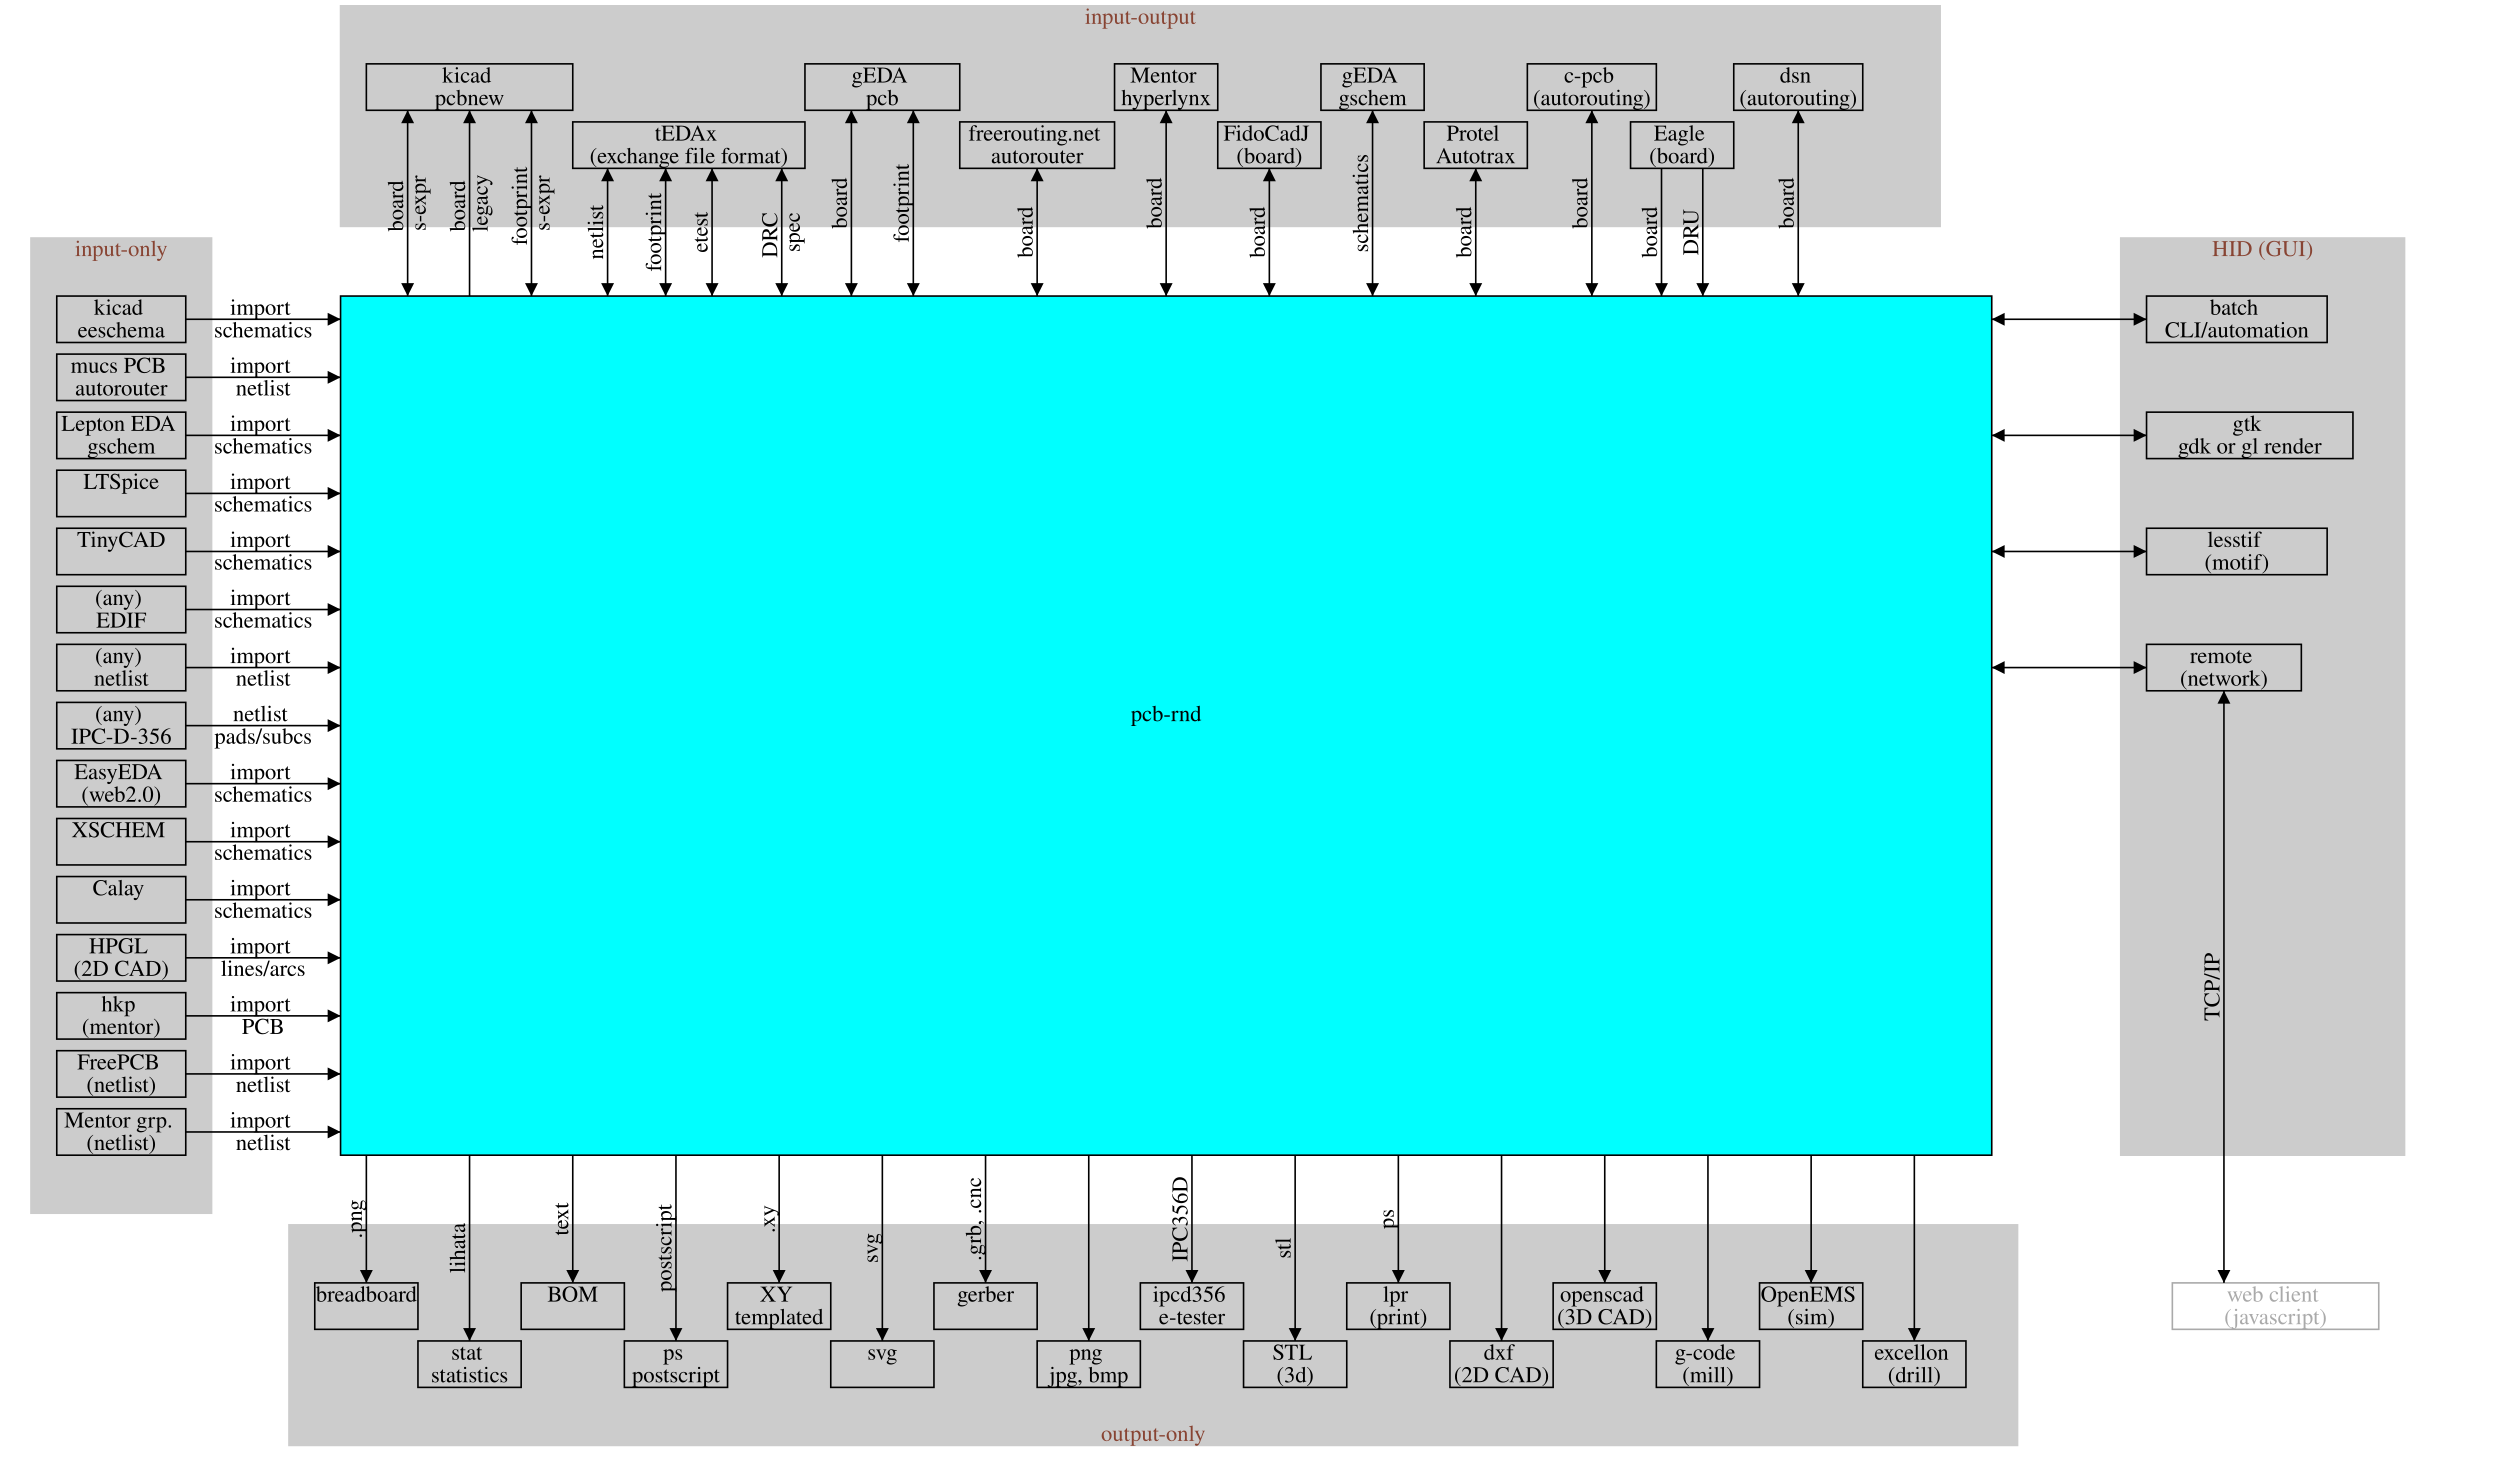
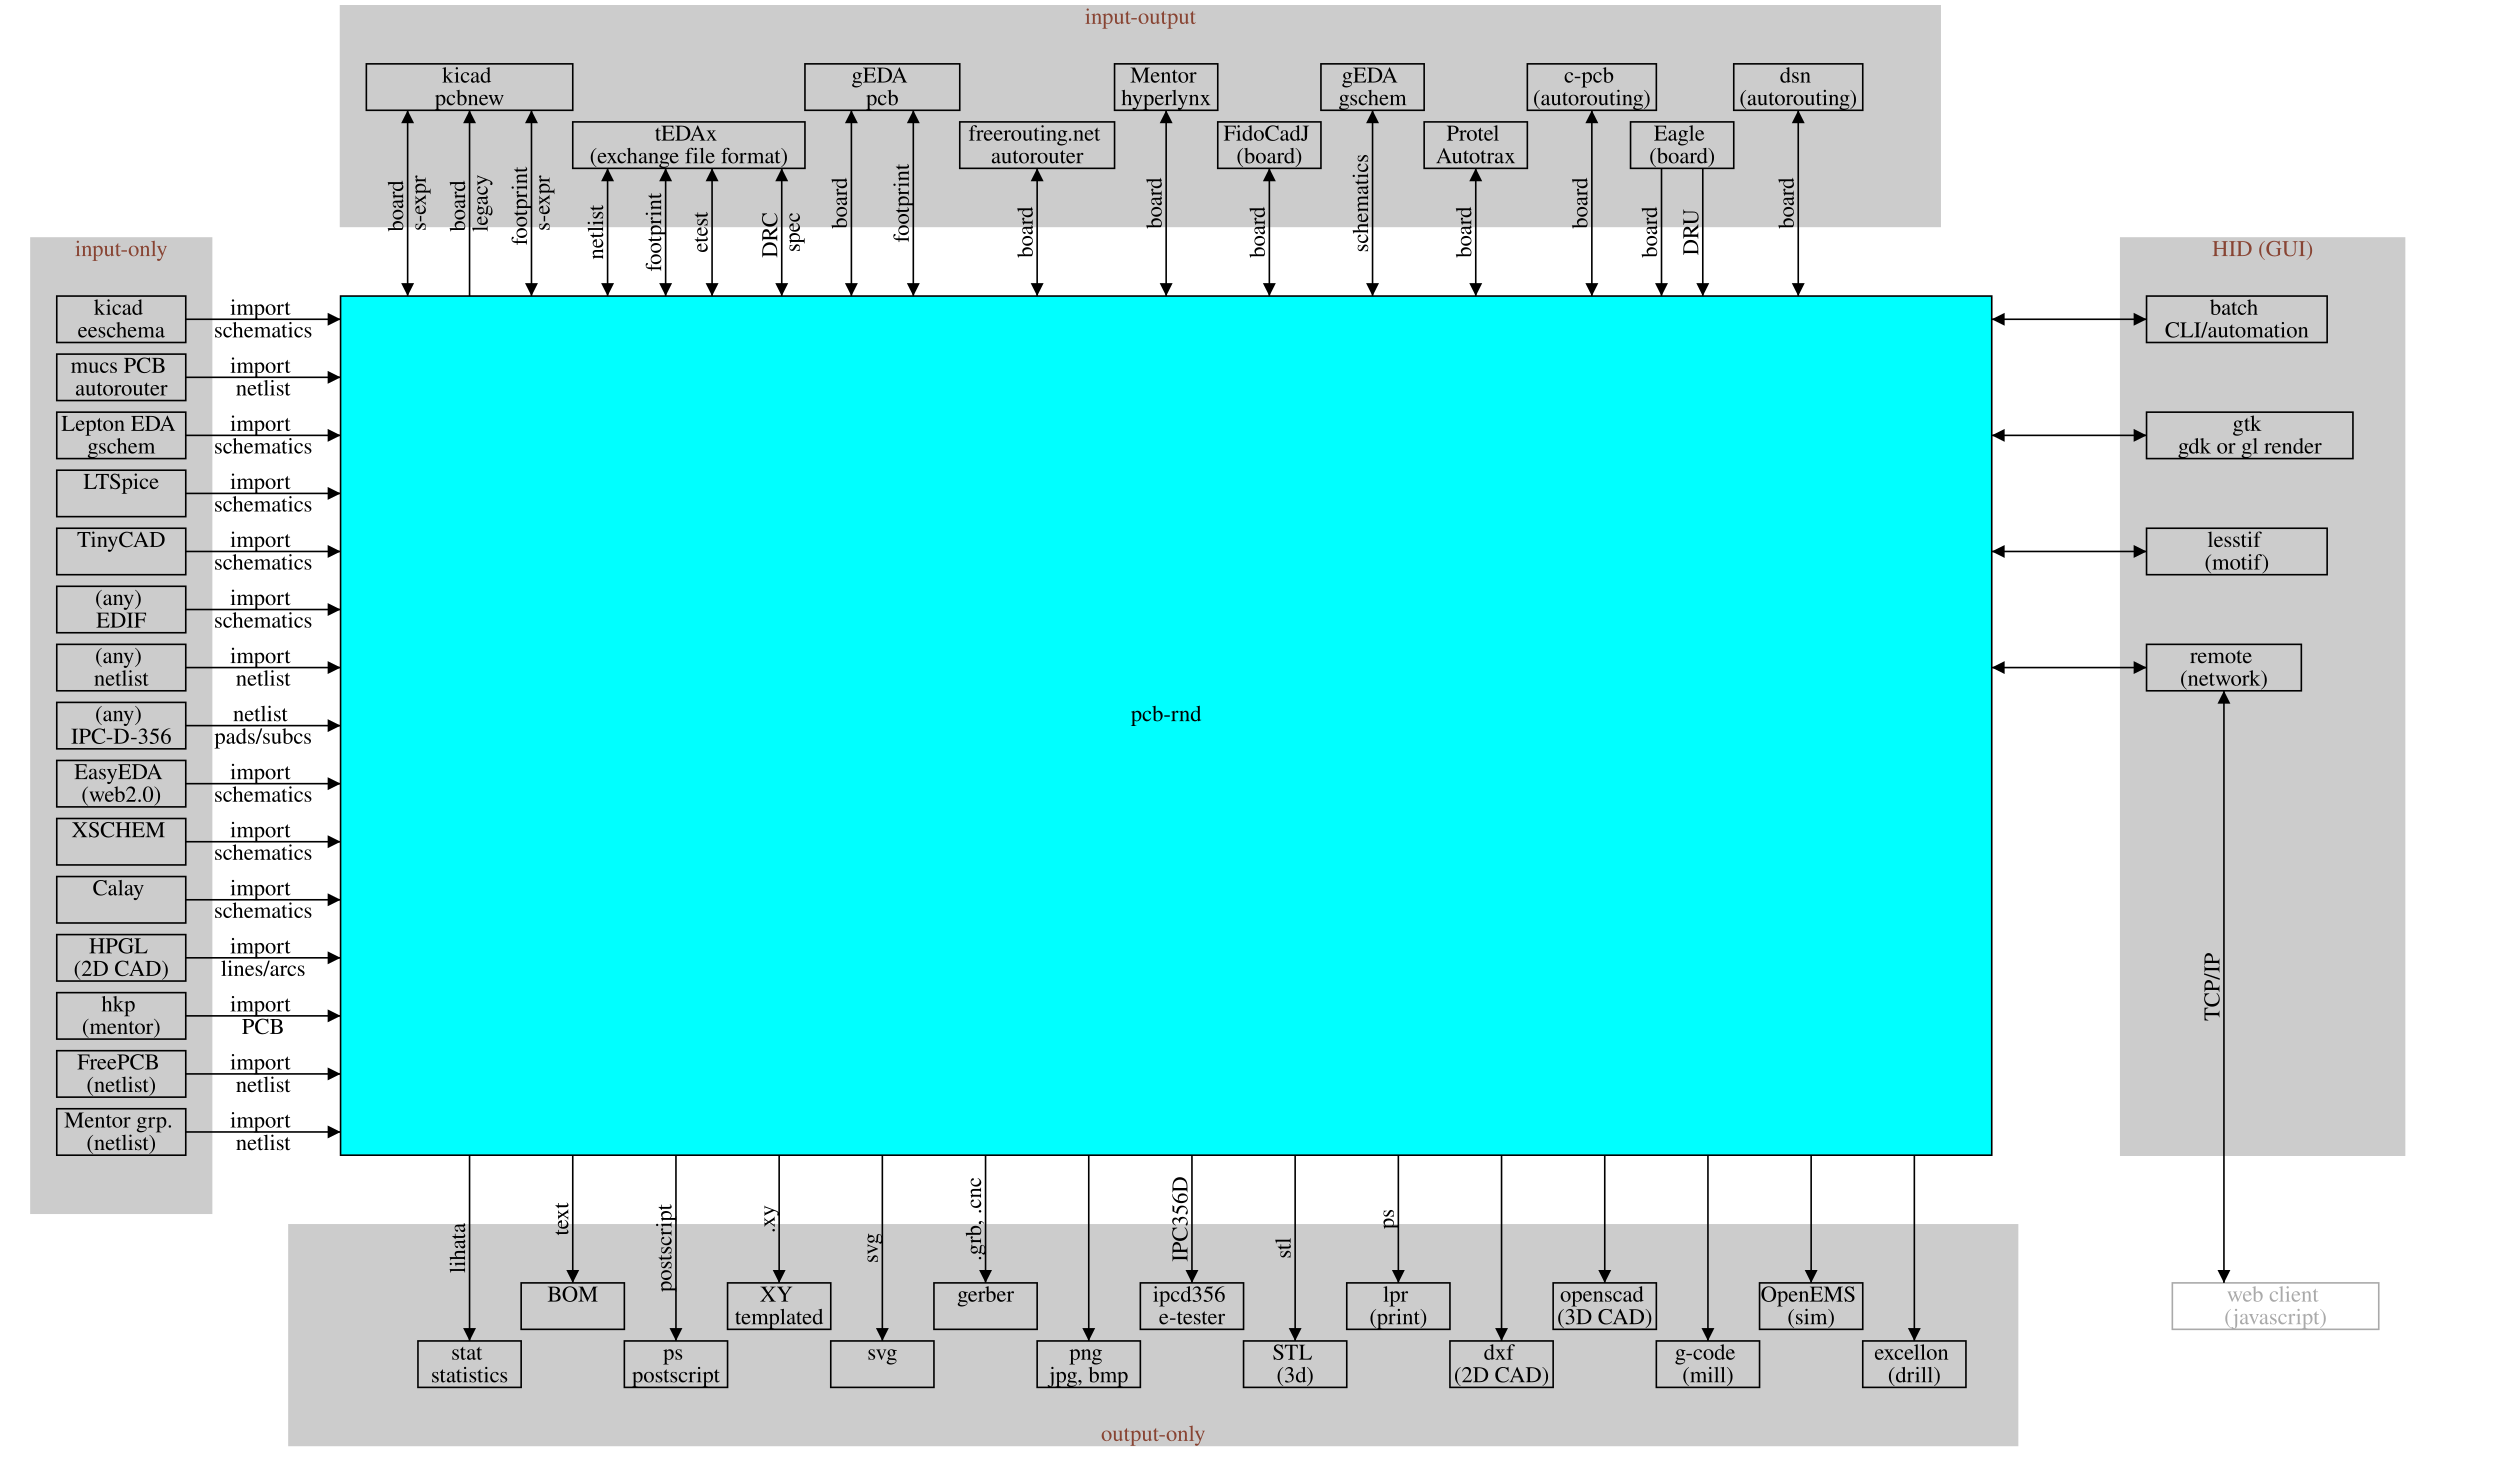
<svg xmlns="http://www.w3.org/2000/svg" width="1520pt" height="900pt" viewBox="-8 -18 1528 918">
  <g>
    <marker id="ahs" viewBox="0 0 60 60" refX="0" refY="30" markerUnits="strokeWidth" markerWidth="8" markerHeight="10" orient="auto">
      <path d="M 60 0 L 0 30 L 60 60 z" />
    </marker>
    <marker id="ahe" viewBox="-60 0 60 60" refX="0" refY="30" markerUnits="strokeWidth" markerWidth="8" markerHeight="10" orient="auto">
      <g transform="scale(-1 1)">
        <path d="M 60 0 L 0 30 L 60 60 z" />
      </g>
    </marker>
    <polygon fill="#00ffff" stroke="#000000" points="192,165.6 1216,165.6  1216,698.4 192,698.4" />
    <text fill="#000000" text-anchor="middle" x="704" y="432" font-family="Times,serif" font-size="14.00">
      <tspan dy="-0.2em">pcb-rnd</tspan>
    </text>
    <polygon fill="#cccccc" stroke="#cccccc" points="160,741.6 1232,741.6  1232,878.4 160,878.4" />
    <text fill="#884433" text-anchor="middle" x="696" y="878.4" font-family="Times,serif" font-size="14.00">
      <tspan dy="-0.2em">output-only</tspan>
    </text>
    <polygon fill="#cccccc" stroke="#cccccc" points="192,-14.4 1184,-14.4  1184,122.4 192,122.4" />
    <text fill="#884433" text-anchor="middle" x="688" y="-14.4" font-family="Times,serif" font-size="14.00">
      <tspan dy="0.8em">input-output</tspan>
    </text>
    <polygon fill="#cccccc" stroke="#cccccc" points="1296,129.6 1472,129.6  1472,698.4 1296,698.4" />
    <text fill="#884433" text-anchor="middle" x="1384" y="129.6" font-family="Times,serif" font-size="14.00">
      <tspan dy="0.8em">HID (GUI)</tspan>
    </text>
    <polygon fill="#cccccc" stroke="#cccccc" points="0,129.6 112,129.6  112,734.4 0,734.4" />
    <text fill="#884433" text-anchor="middle" x="56" y="129.6" font-family="Times,serif" font-size="14.00">
      <tspan dy="0.8em">input-only</tspan>
    </text>
    <polygon fill="none" stroke="#000000" points="336,57.6 480,57.6  480,86.4 336,86.4" />
    <text fill="#000000" text-anchor="middle" x="408" y="72" font-family="Times,serif" font-size="14.00">
      <tspan dy="-0.2em">tEDAx</tspan>
      <tspan x="408" dy="1em">(exchange file format)</tspan>
    </text>
    <polygon fill="none" stroke="#000000" points="1312,237.6 1440,237.6  1440,266.4 1312,266.4" />
    <text fill="#000000" text-anchor="middle" x="1376" y="252" font-family="Times,serif" font-size="14.00">
      <tspan dy="-0.2em">gtk</tspan>
      <tspan x="1376" dy="1em">gdk or gl render</tspan>
    </text>
    <polygon fill="none" stroke="#000000" points="208,21.6 336,21.6  336,50.4 208,50.4" />
    <text fill="#000000" text-anchor="middle" x="272" y="36" font-family="Times,serif" font-size="14.00">
      <tspan dy="-0.2em">kicad</tspan>
      <tspan x="272" dy="1em">pcbnew</tspan>
    </text>
    <polygon fill="none" stroke="#aaaaaa" points="1328,777.6 1456,777.6  1456,806.4 1328,806.4" />
    <text fill="#aaaaaa" text-anchor="middle" x="1392" y="792" font-family="Times,serif" font-size="14.00">
      <tspan dy="-0.2em">web client</tspan>
      <tspan x="1392" dy="1em">(javascript)</tspan>
    </text>
    <polygon fill="none" stroke="#000000" points="1312,165.6 1424,165.6  1424,194.4 1312,194.4" />
    <text fill="#000000" text-anchor="middle" x="1368" y="180" font-family="Times,serif" font-size="14.00">
      <tspan dy="-0.2em">batch</tspan>
      <tspan x="1368" dy="1em">CLI/automation</tspan>
    </text>
    <polygon fill="none" stroke="#000000" points="1312,309.6 1424,309.6  1424,338.4 1312,338.4" />
    <text fill="#000000" text-anchor="middle" x="1368" y="324" font-family="Times,serif" font-size="14.00">
      <tspan dy="-0.2em">lesstif</tspan>
      <tspan x="1368" dy="1em">(motif)</tspan>
    </text>
    <polygon fill="none" stroke="#000000" points="1312,381.6 1408,381.6  1408,410.4 1312,410.4" />
    <text fill="#000000" text-anchor="middle" x="1360" y="396" font-family="Times,serif" font-size="14.00">
      <tspan dy="-0.2em">remote</tspan>
      <tspan x="1360" dy="1em">(network)</tspan>
    </text>
    <polygon fill="none" stroke="#000000" points="480,21.6 576,21.6  576,50.4 480,50.4" />
    <text fill="#000000" text-anchor="middle" x="528" y="36" font-family="Times,serif" font-size="14.00">
      <tspan dy="-0.2em">gEDA</tspan>
      <tspan x="528" dy="1em">pcb</tspan>
    </text>
    <polygon fill="none" stroke="#000000" points="576,57.6 672,57.6  672,86.4 576,86.4" />
    <text fill="#000000" text-anchor="middle" x="624" y="72" font-family="Times,serif" font-size="14.00">
      <tspan dy="-0.2em">freerouting.net</tspan>
      <tspan x="624" dy="1em">autorouter</tspan>
    </text>
+     <polygon fill="none" stroke="#000000" points="16,417.6 96,417.6  96,446.4 16,446.4" />
+     <text fill="#000000" text-anchor="middle" x="56" y="432" font-family="Times,serif" font-size="14.00">
+       <tspan dy="-0.2em">(any)</tspan>
+       <tspan x="56" dy="1em">IPC-D-356</tspan>
+     </text>
    <polygon fill="none" stroke="#000000" points="16,309.6 96,309.6  96,338.4 16,338.4" />
    <text fill="#000000" text-anchor="middle" x="56" y="324" font-family="Times,serif" font-size="14.00">
      <tspan dy="-0.2em">TinyCAD</tspan>
    </text>
    <polygon fill="none" stroke="#000000" points="16,525.6 96,525.6  96,554.4 16,554.4" />
    <text fill="#000000" text-anchor="middle" x="56" y="540" font-family="Times,serif" font-size="14.00">
      <tspan dy="-0.2em">Calay</tspan>
      <tspan x="56" dy="1em" />
    </text>
    <polygon fill="none" stroke="#000000" points="16,201.6 96,201.6  96,230.4 16,230.4" />
    <text fill="#000000" text-anchor="middle" x="56" y="216" font-family="Times,serif" font-size="14.00">
      <tspan dy="-0.2em">mucs PCB</tspan>
      <tspan x="56" dy="1em">autorouter</tspan>
    </text>
    <polygon fill="none" stroke="#000000" points="16,489.6 96,489.6  96,518.4 16,518.4" />
    <text fill="#000000" text-anchor="middle" x="56" y="504" font-family="Times,serif" font-size="14.00">
      <tspan dy="-0.2em">XSCHEM</tspan>
      <tspan x="56" dy="1em" />
    </text>
-     <polygon fill="none" stroke="#000000" points="16,417.6 96,417.6  96,446.4 16,446.4" />
-     <text fill="#000000" text-anchor="middle" x="56" y="432" font-family="Times,serif" font-size="14.00">
-       <tspan dy="-0.2em">(any)</tspan>
-       <tspan x="56" dy="1em">IPC-D-356</tspan>
-     </text>
    <polygon fill="none" stroke="#000000" points="16,345.6 96,345.6  96,374.4 16,374.4" />
    <text fill="#000000" text-anchor="middle" x="56" y="360" font-family="Times,serif" font-size="14.00">
      <tspan dy="-0.2em">(any)</tspan>
      <tspan x="56" dy="1em">EDIF</tspan>
    </text>
    <polygon fill="none" stroke="#000000" points="16,273.6 96,273.6  96,302.4 16,302.4" />
    <text fill="#000000" text-anchor="middle" x="56" y="288" font-family="Times,serif" font-size="14.00">
      <tspan dy="-0.2em">LTSpice</tspan>
    </text>
    <polygon fill="none" stroke="#000000" points="16,237.6 96,237.6  96,266.4 16,266.4" />
    <text fill="#000000" text-anchor="middle" x="56" y="252" font-family="Times,serif" font-size="14.00">
      <tspan dy="-0.2em">Lepton EDA</tspan>
      <tspan x="56" dy="1em">gschem</tspan>
    </text>
    <polygon fill="none" stroke="#000000" points="16,453.6 96,453.6  96,482.4 16,482.4" />
    <text fill="#000000" text-anchor="middle" x="56" y="468" font-family="Times,serif" font-size="14.00">
      <tspan dy="-0.2em">EasyEDA</tspan>
      <tspan x="56" dy="1em">(web2.0)</tspan>
    </text>
    <polygon fill="none" stroke="#000000" points="16,165.6 96,165.6  96,194.4 16,194.4" />
    <text fill="#000000" text-anchor="middle" x="56" y="180" font-family="Times,serif" font-size="14.00">
      <tspan dy="-0.2em">kicad</tspan>
      <tspan x="56" dy="1em">eeschema</tspan>
    </text>
    <polygon fill="none" stroke="#000000" points="16,381.6 96,381.6  96,410.4 16,410.4" />
    <text fill="#000000" text-anchor="middle" x="56" y="396" font-family="Times,serif" font-size="14.00">
      <tspan dy="-0.2em">(any)</tspan>
      <tspan x="56" dy="1em">netlist</tspan>
    </text>
    <polygon fill="none" stroke="#000000" points="1056,21.6 1136,21.6  1136,50.4 1056,50.4" />
    <text fill="#000000" text-anchor="middle" x="1096" y="36" font-family="Times,serif" font-size="14.00">
      <tspan dy="-0.2em">dsn</tspan>
      <tspan x="1096" dy="1em">(autorouting)</tspan>
    </text>
    <polygon fill="none" stroke="#000000" points="928,21.6 1008,21.6  1008,50.4 928,50.4" />
    <text fill="#000000" text-anchor="middle" x="968" y="36" font-family="Times,serif" font-size="14.00">
      <tspan dy="-0.2em">c-pcb</tspan>
      <tspan x="968" dy="1em">(autorouting)</tspan>
    </text>
    <polygon fill="none" stroke="#000000" points="16,561.6 96,561.6  96,590.4 16,590.4" />
    <text fill="#000000" text-anchor="middle" x="56" y="576" font-family="Times,serif" font-size="14.00">
      <tspan dy="-0.2em">HPGL</tspan>
      <tspan x="56" dy="1em">(2D CAD)</tspan>
    </text>
    <polygon fill="none" stroke="#000000" points="16,633.6 96,633.6  96,662.4 16,662.4" />
    <text fill="#000000" text-anchor="middle" x="56" y="648" font-family="Times,serif" font-size="14.00">
      <tspan dy="-0.2em">FreePCB</tspan>
      <tspan x="56" dy="1em">(netlist)</tspan>
    </text>
+     <polygon fill="none" stroke="#000000" points="16,669.6 96,669.6  96,698.4 16,698.4" />
+     <text fill="#000000" text-anchor="middle" x="56" y="684" font-family="Times,serif" font-size="14.00">
+       <tspan dy="-0.2em">Mentor grp.</tspan>
+       <tspan x="56" dy="1em">(netlist)</tspan>
+     </text>
    <polygon fill="none" stroke="#000000" points="16,597.6 96,597.6  96,626.4 16,626.4" />
    <text fill="#000000" text-anchor="middle" x="56" y="612" font-family="Times,serif" font-size="14.00">
      <tspan dy="-0.2em">hkp</tspan>
      <tspan x="56" dy="1em">(mentor)</tspan>
    </text>
-     <polygon fill="none" stroke="#000000" points="16,669.6 96,669.6  96,698.4 16,698.4" />
-     <text fill="#000000" text-anchor="middle" x="56" y="684" font-family="Times,serif" font-size="14.00">
-       <tspan dy="-0.2em">Mentor grp.</tspan>
-       <tspan x="56" dy="1em">(netlist)</tspan>
-     </text>
    <polygon fill="none" stroke="#000000" points="800,21.6 864,21.6  864,50.4 800,50.4" />
    <text fill="#000000" text-anchor="middle" x="832" y="36" font-family="Times,serif" font-size="14.00">
      <tspan dy="-0.2em">gEDA</tspan>
      <tspan x="832" dy="1em">gschem</tspan>
    </text>
    <polygon fill="none" stroke="#000000" points="672,21.6 736,21.6  736,50.4 672,50.4" />
    <text fill="#000000" text-anchor="middle" x="704" y="36" font-family="Times,serif" font-size="14.00">
      <tspan dy="-0.2em">Mentor</tspan>
      <tspan x="704" dy="1em">hyperlynx</tspan>
    </text>
    <polygon fill="none" stroke="#000000" points="992,57.6 1056,57.6  1056,86.4 992,86.4" />
    <text fill="#000000" text-anchor="middle" x="1024" y="72" font-family="Times,serif" font-size="14.00">
      <tspan dy="-0.2em">Eagle</tspan>
      <tspan x="1024" dy="1em">(board)</tspan>
    </text>
    <polygon fill="none" stroke="#000000" points="736,57.6 800,57.6  800,86.4 736,86.4" />
    <text fill="#000000" text-anchor="middle" x="768" y="72" font-family="Times,serif" font-size="14.00">
      <tspan dy="-0.2em">FidoCadJ</tspan>
      <tspan x="768" dy="1em">(board)</tspan>
    </text>
    <polygon fill="none" stroke="#000000" points="864,57.6 928,57.6  928,86.4 864,86.4" />
    <text fill="#000000" text-anchor="middle" x="896" y="72" font-family="Times,serif" font-size="14.00">
      <tspan dy="-0.2em">Protel</tspan>
      <tspan x="896" dy="1em">Autotrax</tspan>
    </text>
    <polygon fill="none" stroke="#000000" points="560,777.6 624,777.6  624,806.4 560,806.4" />
    <text fill="#000000" text-anchor="middle" x="592" y="792" font-family="Times,serif" font-size="14.00">
      <tspan dy="-0.2em">gerber</tspan>
    </text>
    <polygon fill="none" stroke="#000000" points="496,813.6 560,813.6  560,842.4 496,842.4" />
    <text fill="#000000" text-anchor="middle" x="528" y="828" font-family="Times,serif" font-size="14.00">
      <tspan dy="-0.2em">svg</tspan>
    </text>
    <polygon fill="none" stroke="#000000" points="752,813.6 816,813.6  816,842.4 752,842.4" />
    <text fill="#000000" text-anchor="middle" x="784" y="828" font-family="Times,serif" font-size="14.00">
      <tspan dy="-0.2em">STL</tspan>
      <tspan x="784" dy="1em">(3d)</tspan>
    </text>
    <polygon fill="none" stroke="#000000" points="880,813.6 944,813.6  944,842.4 880,842.4" />
    <text fill="#000000" text-anchor="middle" x="912" y="828" font-family="Times,serif" font-size="14.00">
      <tspan dy="-0.2em">dxf</tspan>
      <tspan x="912" dy="1em">(2D CAD)</tspan>
    </text>
    <polygon fill="none" stroke="#000000" points="1136,813.6 1200,813.6  1200,842.4 1136,842.4" />
    <text fill="#000000" text-anchor="middle" x="1168" y="828" font-family="Times,serif" font-size="14.00">
      <tspan dy="-0.2em">excellon</tspan>
      <tspan x="1168" dy="1em">(drill)</tspan>
    </text>
    <polygon fill="none" stroke="#000000" points="432,777.6 496,777.6  496,806.4 432,806.4" />
    <text fill="#000000" text-anchor="middle" x="464" y="792" font-family="Times,serif" font-size="14.00">
      <tspan dy="-0.2em">XY</tspan>
      <tspan x="464" dy="1em">templated</tspan>
    </text>
    <polygon fill="none" stroke="#000000" points="944,777.6 1008,777.6  1008,806.4 944,806.4" />
    <text fill="#000000" text-anchor="middle" x="976" y="792" font-family="Times,serif" font-size="14.00">
      <tspan dy="-0.2em">openscad</tspan>
      <tspan x="976" dy="1em">(3D CAD)</tspan>
    </text>
    <polygon fill="none" stroke="#000000" points="1072,777.6 1136,777.6  1136,806.4 1072,806.4" />
    <text fill="#000000" text-anchor="middle" x="1104" y="792" font-family="Times,serif" font-size="14.00">
      <tspan dy="-0.2em">OpenEMS</tspan>
      <tspan x="1104" dy="1em">(sim)</tspan>
    </text>
    <polygon fill="none" stroke="#000000" points="816,777.6 880,777.6  880,806.4 816,806.4" />
    <text fill="#000000" text-anchor="middle" x="848" y="792" font-family="Times,serif" font-size="14.00">
      <tspan dy="-0.2em">lpr</tspan>
      <tspan x="848" dy="1em">(print)</tspan>
    </text>
    <polygon fill="none" stroke="#000000" points="688,777.6 752,777.6  752,806.4 688,806.4" />
    <text fill="#000000" text-anchor="middle" x="720" y="792" font-family="Times,serif" font-size="14.00">
      <tspan dy="-0.2em">ipcd356</tspan>
      <tspan x="720" dy="1em">e-tester</tspan>
    </text>
    <polygon fill="none" stroke="#000000" points="624,813.6 688,813.6  688,842.4 624,842.4" />
    <text fill="#000000" text-anchor="middle" x="656" y="828" font-family="Times,serif" font-size="14.00">
      <tspan dy="-0.2em">png</tspan>
      <tspan x="656" dy="1em">jpg, bmp</tspan>
    </text>
-     <polygon fill="none" stroke="#000000" points="176,777.6 240,777.6  240,806.4 176,806.4" />
-     <text fill="#000000" text-anchor="middle" x="208" y="792" font-family="Times,serif" font-size="14.00">
-       <tspan dy="-0.2em">breadboard</tspan>
-     </text>
    <polygon fill="none" stroke="#000000" points="368,813.6 432,813.6  432,842.4 368,842.4" />
    <text fill="#000000" text-anchor="middle" x="400" y="828" font-family="Times,serif" font-size="14.00">
      <tspan dy="-0.2em">ps</tspan>
      <tspan x="400" dy="1em">postscript</tspan>
    </text>
    <polygon fill="none" stroke="#000000" points="304,777.6 368,777.6  368,806.4 304,806.4" />
    <text fill="#000000" text-anchor="middle" x="336" y="792" font-family="Times,serif" font-size="14.00">
      <tspan dy="-0.2em">BOM</tspan>
    </text>
    <polygon fill="none" stroke="#000000" points="1008,813.6 1072,813.6  1072,842.4 1008,842.4" />
    <text fill="#000000" text-anchor="middle" x="1040" y="828" font-family="Times,serif" font-size="14.00">
      <tspan dy="-0.2em">g-code</tspan>
      <tspan x="1040" dy="1em">(mill)</tspan>
    </text>
    <polygon fill="none" stroke="#000000" points="240,813.6 304,813.6  304,842.4 240,842.4" />
    <text fill="#000000" text-anchor="middle" x="272" y="828" font-family="Times,serif" font-size="14.00">
      <tspan dy="-0.2em">stat</tspan>
      <tspan x="272" dy="1em">statistics</tspan>
    </text>
-     <line marker-end="url(#ahe)" x1="208" y1="698.4" x2="208" y2="777.6" stroke="#000000" />
-     <g transform="rotate(-90 208 738)">
-       <text fill="#000000" text-anchor="middle" x="208" y="738" font-family="Times,serif" font-size="14.00">
-         <tspan dy="-0.2em">.png</tspan>
-       </text>
-     </g>
-     <line marker-end="url(#ahe)" x1="96" y1="612" x2="192" y2="612" stroke="#000000" />
-     <text fill="#000000" text-anchor="middle" x="144" y="612" font-family="Times,serif" font-size="14.00">
-       <tspan dy="-0.2em">import</tspan>
-       <tspan x="144" dy="1em">PCB</tspan>
-     </text>
+     <line marker-end="url(#ahe)" x1="592" y1="698.4" x2="592" y2="777.6" stroke="#000000" />
+     <g transform="rotate(-90 592 738)">
+       <text fill="#000000" text-anchor="middle" x="592" y="738" font-family="Times,serif" font-size="14.00">
+         <tspan dy="-0.2em">.grb, .cnc</tspan>
+       </text>
+     </g>
    <line marker-end="url(#ahe)" x1="336" y1="698.4" x2="336" y2="777.6" stroke="#000000" />
    <g transform="rotate(-90 336 738)">
      <text fill="#000000" text-anchor="middle" x="336" y="738" font-family="Times,serif" font-size="14.00">
        <tspan dy="-0.2em">text</tspan>
      </text>
    </g>
-     <line marker-end="url(#ahe)" x1="96" y1="648" x2="192" y2="648" stroke="#000000" />
-     <text fill="#000000" text-anchor="middle" x="144" y="648" font-family="Times,serif" font-size="14.00">
-       <tspan dy="-0.2em">import</tspan>
-       <tspan x="144" dy="1em">netlist</tspan>
-     </text>
    <line marker-end="url(#ahe)" x1="96" y1="180" x2="192" y2="180" stroke="#000000" />
    <text fill="#000000" text-anchor="middle" x="144" y="180" font-family="Times,serif" font-size="14.00">
      <tspan dy="-0.2em">import</tspan>
      <tspan x="144" dy="1em">schematics</tspan>
    </text>
    <line marker-end="url(#ahe)" marker-start="url(#ahs)" x1="704" y1="50.4" x2="704" y2="165.6" stroke="#000000" />
    <g transform="rotate(-90 704 108)">
      <text fill="#000000" text-anchor="middle" x="704" y="108" font-family="Times,serif" font-size="14.00">
        <tspan dy="-0.2em">board</tspan>
      </text>
    </g>
    <line marker-end="url(#ahe)" x1="464" y1="698.4" x2="464" y2="777.6" stroke="#000000" />
    <g transform="rotate(-90 464 738)">
      <text fill="#000000" text-anchor="middle" x="464" y="738" font-family="Times,serif" font-size="14.00">
        <tspan dy="-0.2em">.xy</tspan>
      </text>
    </g>
-     <line marker-end="url(#ahe)" x1="96" y1="684" x2="192" y2="684" stroke="#000000" />
-     <text fill="#000000" text-anchor="middle" x="144" y="684" font-family="Times,serif" font-size="14.00">
-       <tspan dy="-0.2em">import</tspan>
-       <tspan x="144" dy="1em">netlist</tspan>
-     </text>
    <line marker-end="url(#ahe)" x1="848" y1="698.4" x2="848" y2="777.6" stroke="#000000" />
    <g transform="rotate(-90 848 738)">
      <text fill="#000000" text-anchor="middle" x="848" y="738" font-family="Times,serif" font-size="14.00">
        <tspan dy="-0.2em">ps</tspan>
      </text>
    </g>
+     <line marker-end="url(#ahe)" marker-start="url(#ahs)" x1="547.2" y1="50.4" x2="547.2" y2="165.6" stroke="#000000" />
+     <g transform="rotate(-90 547.2 108)">
+       <text fill="#000000" text-anchor="middle" x="547.2" y="108" font-family="Times,serif" font-size="14.00">
+         <tspan dy="-0.2em">footprint</tspan>
+       </text>
+     </g>
    <line marker-end="url(#ahe)" x1="720" y1="698.4" x2="720" y2="777.6" stroke="#000000" />
    <g transform="rotate(-90 720 738)">
      <text fill="#000000" text-anchor="middle" x="720" y="738" font-family="Times,serif" font-size="14.00">
        <tspan dy="-0.2em">IPC356D</tspan>
      </text>
    </g>
-     <line marker-end="url(#ahe)" marker-start="url(#ahs)" x1="547.2" y1="50.4" x2="547.2" y2="165.6" stroke="#000000" />
-     <g transform="rotate(-90 547.2 108)">
-       <text fill="#000000" text-anchor="middle" x="547.2" y="108" font-family="Times,serif" font-size="14.00">
-         <tspan dy="-0.2em">footprint</tspan>
-       </text>
-     </g>
    <line marker-end="url(#ahe)" marker-start="url(#ahs)" x1="832" y1="50.4" x2="832" y2="165.6" stroke="#000000" />
    <g transform="rotate(-90 832 108)">
      <text fill="#000000" text-anchor="middle" x="832" y="108" font-family="Times,serif" font-size="14.00">
        <tspan dy="-0.2em">schematics</tspan>
      </text>
    </g>
    <line marker-end="url(#ahe)" x1="1104" y1="698.4" x2="1104" y2="777.6" stroke="#000000" />
-     <line marker-end="url(#ahe)" x1="592" y1="698.4" x2="592" y2="777.6" stroke="#000000" />
-     <g transform="rotate(-90 592 738)">
-       <text fill="#000000" text-anchor="middle" x="592" y="738" font-family="Times,serif" font-size="14.00">
-         <tspan dy="-0.2em">.grb, .cnc</tspan>
-       </text>
-     </g>
    <line marker-end="url(#ahe)" x1="912" y1="698.4" x2="912" y2="813.6" stroke="#000000" />
    <line marker-end="url(#ahe)" marker-start="url(#ahs)" x1="310.4" y1="50.4" x2="310.4" y2="165.6" stroke="#000000" />
    <g transform="rotate(-90 310.4 108)">
      <text fill="#000000" text-anchor="middle" x="310.4" y="108" font-family="Times,serif" font-size="14.00">
        <tspan dy="-0.2em">footprint</tspan>
        <tspan x="310.4" dy="1em">s-expr</tspan>
      </text>
    </g>
+     <line marker-end="url(#ahe)" marker-start="url(#ahs)" x1="233.6" y1="50.4" x2="233.6" y2="165.6" stroke="#000000" />
+     <g transform="rotate(-90 233.6 108)">
+       <text fill="#000000" text-anchor="middle" x="233.6" y="108" font-family="Times,serif" font-size="14.00">
+         <tspan dy="-0.2em">board</tspan>
+         <tspan x="233.6" dy="1em">s-expr</tspan>
+       </text>
+     </g>
    <line marker-end="url(#ahe)" x1="1168" y1="698.4" x2="1168" y2="813.6" stroke="#000000" />
    <line marker-end="url(#ahe)" x1="784" y1="698.4" x2="784" y2="813.6" stroke="#000000" />
    <g transform="rotate(-90 784 756)">
      <text fill="#000000" text-anchor="middle" x="784" y="756" font-family="Times,serif" font-size="14.00">
        <tspan dy="-0.2em">stl</tspan>
      </text>
    </g>
-     <line marker-end="url(#ahe)" marker-start="url(#ahs)" x1="233.6" y1="50.4" x2="233.6" y2="165.6" stroke="#000000" />
-     <g transform="rotate(-90 233.6 108)">
-       <text fill="#000000" text-anchor="middle" x="233.6" y="108" font-family="Times,serif" font-size="14.00">
-         <tspan dy="-0.2em">board</tspan>
-         <tspan x="233.6" dy="1em">s-expr</tspan>
-       </text>
-     </g>
-     <line marker-end="url(#ahe)" marker-start="url(#ahs)" x1="508.8" y1="50.4" x2="508.8" y2="165.6" stroke="#000000" />
-     <g transform="rotate(-90 508.8 108)">
-       <text fill="#000000" text-anchor="middle" x="508.8" y="108" font-family="Times,serif" font-size="14.00">
-         <tspan dy="-0.2em">board</tspan>
-       </text>
-     </g>
-     <line marker-end="url(#ahe)" x1="976" y1="698.4" x2="976" y2="777.6" stroke="#000000" />
    <line marker-end="url(#ahe)" x1="528" y1="698.4" x2="528" y2="813.6" stroke="#000000" />
    <g transform="rotate(-90 528 756)">
      <text fill="#000000" text-anchor="middle" x="528" y="756" font-family="Times,serif" font-size="14.00">
        <tspan dy="-0.2em">svg</tspan>
      </text>
    </g>
+     <line marker-end="url(#ahe)" marker-start="url(#ahs)" x1="508.8" y1="50.4" x2="508.8" y2="165.6" stroke="#000000" />
+     <g transform="rotate(-90 508.8 108)">
+       <text fill="#000000" text-anchor="middle" x="508.8" y="108" font-family="Times,serif" font-size="14.00">
+         <tspan dy="-0.2em">board</tspan>
+       </text>
+     </g>
+     <line marker-end="url(#ahe)" x1="976" y1="698.4" x2="976" y2="777.6" stroke="#000000" />
+     <line marker-end="url(#ahe)" marker-start="url(#ahs)" x1="422.4" y1="86.4" x2="422.4" y2="165.6" stroke="#000000" />
+     <g transform="rotate(-90 422.4 126)">
+       <text fill="#000000" text-anchor="middle" x="422.4" y="126" font-family="Times,serif" font-size="14.00">
+         <tspan dy="-0.2em">etest</tspan>
+       </text>
+     </g>
    <line marker-end="url(#ahe)" x1="272" y1="698.4" x2="272" y2="813.6" stroke="#000000" />
    <g transform="rotate(-90 272 756)">
      <text fill="#000000" text-anchor="middle" x="272" y="756" font-family="Times,serif" font-size="14.00">
        <tspan dy="-0.2em">lihata</tspan>
      </text>
    </g>
    <line marker-end="url(#ahe)" marker-start="url(#ahs)" x1="357.6" y1="86.4" x2="357.6" y2="165.6" stroke="#000000" />
    <g transform="rotate(-90 357.6 126)">
      <text fill="#000000" text-anchor="middle" x="357.6" y="126" font-family="Times,serif" font-size="14.00">
        <tspan dy="-0.2em">netlist</tspan>
      </text>
    </g>
-     <line marker-end="url(#ahe)" x1="1040" y1="698.4" x2="1040" y2="813.6" stroke="#000000" />
    <line marker-start="url(#ahs)" x1="272" y1="50.4" x2="272" y2="165.6" stroke="#000000" />
    <g transform="rotate(-90 272 108)">
      <text fill="#000000" text-anchor="middle" x="272" y="108" font-family="Times,serif" font-size="14.00">
        <tspan dy="-0.2em">board</tspan>
        <tspan x="272" dy="1em">legacy</tspan>
+       </text>
+     </g>
+     <line marker-end="url(#ahe)" x1="1040" y1="698.4" x2="1040" y2="813.6" stroke="#000000" />
+     <line marker-end="url(#ahe)" x1="656" y1="698.4" x2="656" y2="813.6" stroke="#000000" />
+     <line marker-end="url(#ahe)" marker-start="url(#ahs)" x1="768" y1="86.4" x2="768" y2="165.6" stroke="#000000" />
+     <g transform="rotate(-90 768 126)">
+       <text fill="#000000" text-anchor="middle" x="768" y="126" font-family="Times,serif" font-size="14.00">
+         <tspan dy="-0.2em">board</tspan>
      </text>
    </g>
    <line marker-end="url(#ahe)" marker-start="url(#ahs)" x1="465.6" y1="86.4" x2="465.6" y2="165.6" stroke="#000000" />
    <g transform="rotate(-90 465.6 126)">
      <text fill="#000000" text-anchor="middle" x="465.6" y="126" font-family="Times,serif" font-size="14.00">
        <tspan dy="-0.2em">DRC</tspan>
        <tspan x="465.6" dy="1em">spec</tspan>
      </text>
    </g>
    <line marker-end="url(#ahe)" x1="96" y1="252" x2="192" y2="252" stroke="#000000" />
    <text fill="#000000" text-anchor="middle" x="144" y="252" font-family="Times,serif" font-size="14.00">
      <tspan dy="-0.2em">import</tspan>
      <tspan x="144" dy="1em">schematics</tspan>
    </text>
-     <line marker-end="url(#ahe)" x1="656" y1="698.4" x2="656" y2="813.6" stroke="#000000" />
+     <line marker-end="url(#ahe)" x1="400" y1="698.4" x2="400" y2="813.6" stroke="#000000" />
+     <g transform="rotate(-90 400 756)">
+       <text fill="#000000" text-anchor="middle" x="400" y="756" font-family="Times,serif" font-size="14.00">
+         <tspan dy="-0.2em">postscript</tspan>
+       </text>
+     </g>
    <line marker-end="url(#ahe)" marker-start="url(#ahs)" x1="393.6" y1="86.4" x2="393.6" y2="165.6" stroke="#000000" />
    <g transform="rotate(-90 393.6 126)">
      <text fill="#000000" text-anchor="middle" x="393.6" y="126" font-family="Times,serif" font-size="14.00">
        <tspan dy="-0.2em">footprint</tspan>
      </text>
    </g>
-     <line marker-end="url(#ahe)" x1="400" y1="698.4" x2="400" y2="813.6" stroke="#000000" />
-     <g transform="rotate(-90 400 756)">
-       <text fill="#000000" text-anchor="middle" x="400" y="756" font-family="Times,serif" font-size="14.00">
-         <tspan dy="-0.2em">postscript</tspan>
-       </text>
-     </g>
+     <line marker-end="url(#ahe)" x1="96" y1="360" x2="192" y2="360" stroke="#000000" />
+     <text fill="#000000" text-anchor="middle" x="144" y="360" font-family="Times,serif" font-size="14.00">
+       <tspan dy="-0.2em">import</tspan>
+       <tspan x="144" dy="1em">schematics</tspan>
+     </text>
    <line marker-end="url(#ahe)" marker-start="url(#ahs)" x1="896" y1="86.4" x2="896" y2="165.6" stroke="#000000" />
    <g transform="rotate(-90 896 126)">
      <text fill="#000000" text-anchor="middle" x="896" y="126" font-family="Times,serif" font-size="14.00">
        <tspan dy="-0.2em">board</tspan>
      </text>
    </g>
    <line marker-end="url(#ahe)" x1="96" y1="288" x2="192" y2="288" stroke="#000000" />
    <text fill="#000000" text-anchor="middle" x="144" y="288" font-family="Times,serif" font-size="14.00">
      <tspan dy="-0.2em">import</tspan>
      <tspan x="144" dy="1em">schematics</tspan>
    </text>
    <line marker-end="url(#ahe)" marker-start="url(#ahs)" x1="624" y1="86.4" x2="624" y2="165.6" stroke="#000000" />
    <g transform="rotate(-90 624 126)">
      <text fill="#000000" text-anchor="middle" x="624" y="126" font-family="Times,serif" font-size="14.00">
        <tspan dy="-0.2em">board</tspan>
      </text>
    </g>
-     <line marker-end="url(#ahe)" marker-start="url(#ahs)" x1="422.4" y1="86.4" x2="422.4" y2="165.6" stroke="#000000" />
-     <g transform="rotate(-90 422.4 126)">
-       <text fill="#000000" text-anchor="middle" x="422.4" y="126" font-family="Times,serif" font-size="14.00">
-         <tspan dy="-0.2em">etest</tspan>
-       </text>
-     </g>
    <line marker-end="url(#ahe)" x1="96" y1="216" x2="192" y2="216" stroke="#000000" />
    <text fill="#000000" text-anchor="middle" x="144" y="216" font-family="Times,serif" font-size="14.00">
      <tspan dy="-0.2em">import</tspan>
      <tspan x="144" dy="1em">netlist</tspan>
    </text>
    <line marker-end="url(#ahe)" marker-start="url(#ahs)" x1="968" y1="50.4" x2="968" y2="165.6" stroke="#000000" />
    <g transform="rotate(-90 968 108)">
      <text fill="#000000" text-anchor="middle" x="968" y="108" font-family="Times,serif" font-size="14.00">
        <tspan dy="-0.2em">board</tspan>
      </text>
    </g>
    <line marker-end="url(#ahe)" x1="96" y1="396" x2="192" y2="396" stroke="#000000" />
    <text fill="#000000" text-anchor="middle" x="144" y="396" font-family="Times,serif" font-size="14.00">
      <tspan dy="-0.2em">import</tspan>
      <tspan x="144" dy="1em">netlist</tspan>
    </text>
+     <line marker-end="url(#ahe)" marker-start="url(#ahs)" x1="1216" y1="252" x2="1312" y2="252" stroke="#000000" />
    <line marker-end="url(#ahe)" x1="1011.2" y1="86.4" x2="1011.2" y2="165.6" stroke="#000000" />
    <g transform="rotate(-90 1011.2 126)">
      <text fill="#000000" text-anchor="middle" x="1011.2" y="126" font-family="Times,serif" font-size="14.00">
        <tspan dy="-0.2em">board</tspan>
      </text>
    </g>
    <line marker-end="url(#ahe)" x1="96" y1="324" x2="192" y2="324" stroke="#000000" />
    <text fill="#000000" text-anchor="middle" x="144" y="324" font-family="Times,serif" font-size="14.00">
      <tspan dy="-0.2em">import</tspan>
      <tspan x="144" dy="1em">schematics</tspan>
    </text>
    <line marker-end="url(#ahe)" x1="96" y1="504" x2="192" y2="504" stroke="#000000" />
    <text fill="#000000" text-anchor="middle" x="144" y="504" font-family="Times,serif" font-size="14.00">
      <tspan dy="-0.2em">import</tspan>
      <tspan x="144" dy="1em">schematics</tspan>
    </text>
-     <line marker-end="url(#ahe)" marker-start="url(#ahs)" x1="768" y1="86.4" x2="768" y2="165.6" stroke="#000000" />
-     <g transform="rotate(-90 768 126)">
-       <text fill="#000000" text-anchor="middle" x="768" y="126" font-family="Times,serif" font-size="14.00">
-         <tspan dy="-0.2em">board</tspan>
-       </text>
-     </g>
    <line marker-end="url(#ahe)" marker-start="url(#ahs)" x1="1216" y1="324" x2="1312" y2="324" stroke="#000000" />
    <line marker-end="url(#ahe)" marker-start="url(#ahs)" x1="1096" y1="50.4" x2="1096" y2="165.6" stroke="#000000" />
    <g transform="rotate(-90 1096 108)">
      <text fill="#000000" text-anchor="middle" x="1096" y="108" font-family="Times,serif" font-size="14.00">
        <tspan dy="-0.2em">board</tspan>
      </text>
    </g>
    <line marker-end="url(#ahe)" x1="96" y1="432" x2="192" y2="432" stroke="#000000" />
    <text fill="#000000" text-anchor="middle" x="144" y="432" font-family="Times,serif" font-size="14.00">
      <tspan dy="-0.2em">netlist</tspan>
      <tspan x="144" dy="1em">pads/subcs</tspan>
    </text>
+     <line marker-end="url(#ahe)" x1="96" y1="612" x2="192" y2="612" stroke="#000000" />
+     <text fill="#000000" text-anchor="middle" x="144" y="612" font-family="Times,serif" font-size="14.00">
+       <tspan dy="-0.2em">import</tspan>
+       <tspan x="144" dy="1em">PCB</tspan>
+     </text>
    <line marker-end="url(#ahe)" x1="1036.8" y1="86.4" x2="1036.8" y2="165.6" stroke="#000000" />
    <g transform="rotate(-90 1036.8 126)">
      <text fill="#000000" text-anchor="middle" x="1036.8" y="126" font-family="Times,serif" font-size="14.00">
        <tspan dy="-0.2em">DRU</tspan>
      </text>
    </g>
-     <line marker-end="url(#ahe)" x1="96" y1="360" x2="192" y2="360" stroke="#000000" />
-     <text fill="#000000" text-anchor="middle" x="144" y="360" font-family="Times,serif" font-size="14.00">
-       <tspan dy="-0.2em">import</tspan>
-       <tspan x="144" dy="1em">schematics</tspan>
-     </text>
    <line marker-end="url(#ahe)" marker-start="url(#ahs)" x1="1216" y1="396" x2="1312" y2="396" stroke="#000000" />
    <line marker-end="url(#ahe)" x1="96" y1="540" x2="192" y2="540" stroke="#000000" />
    <text fill="#000000" text-anchor="middle" x="144" y="540" font-family="Times,serif" font-size="14.00">
      <tspan dy="-0.2em">import</tspan>
      <tspan x="144" dy="1em">schematics</tspan>
    </text>
    <line marker-end="url(#ahe)" marker-start="url(#ahs)" x1="1216" y1="180" x2="1312" y2="180" stroke="#000000" />
    <line marker-end="url(#ahe)" x1="96" y1="468" x2="192" y2="468" stroke="#000000" />
    <text fill="#000000" text-anchor="middle" x="144" y="468" font-family="Times,serif" font-size="14.00">
      <tspan dy="-0.2em">import</tspan>
      <tspan x="144" dy="1em">schematics</tspan>
    </text>
    <line marker-end="url(#ahe)" marker-start="url(#ahs)" x1="1360" y1="410.4" x2="1360" y2="777.6" stroke="#000000" />
    <g transform="rotate(-90 1360 594)">
      <text fill="#000000" text-anchor="middle" x="1360" y="594" font-family="Times,serif" font-size="14.00">
        <tspan dy="-0.2em">TCP/IP</tspan>
      </text>
    </g>
-     <line marker-end="url(#ahe)" marker-start="url(#ahs)" x1="1216" y1="252" x2="1312" y2="252" stroke="#000000" />
+     <line marker-end="url(#ahe)" x1="96" y1="648" x2="192" y2="648" stroke="#000000" />
+     <text fill="#000000" text-anchor="middle" x="144" y="648" font-family="Times,serif" font-size="14.00">
+       <tspan dy="-0.2em">import</tspan>
+       <tspan x="144" dy="1em">netlist</tspan>
+     </text>
    <line marker-end="url(#ahe)" x1="96" y1="576" x2="192" y2="576" stroke="#000000" />
    <text fill="#000000" text-anchor="middle" x="144" y="576" font-family="Times,serif" font-size="14.00">
      <tspan dy="-0.2em">import</tspan>
      <tspan x="144" dy="1em">lines/arcs</tspan>
    </text>
+     <line marker-end="url(#ahe)" x1="96" y1="684" x2="192" y2="684" stroke="#000000" />
+     <text fill="#000000" text-anchor="middle" x="144" y="684" font-family="Times,serif" font-size="14.00">
+       <tspan dy="-0.2em">import</tspan>
+       <tspan x="144" dy="1em">netlist</tspan>
+     </text>
  </g>
</svg>
